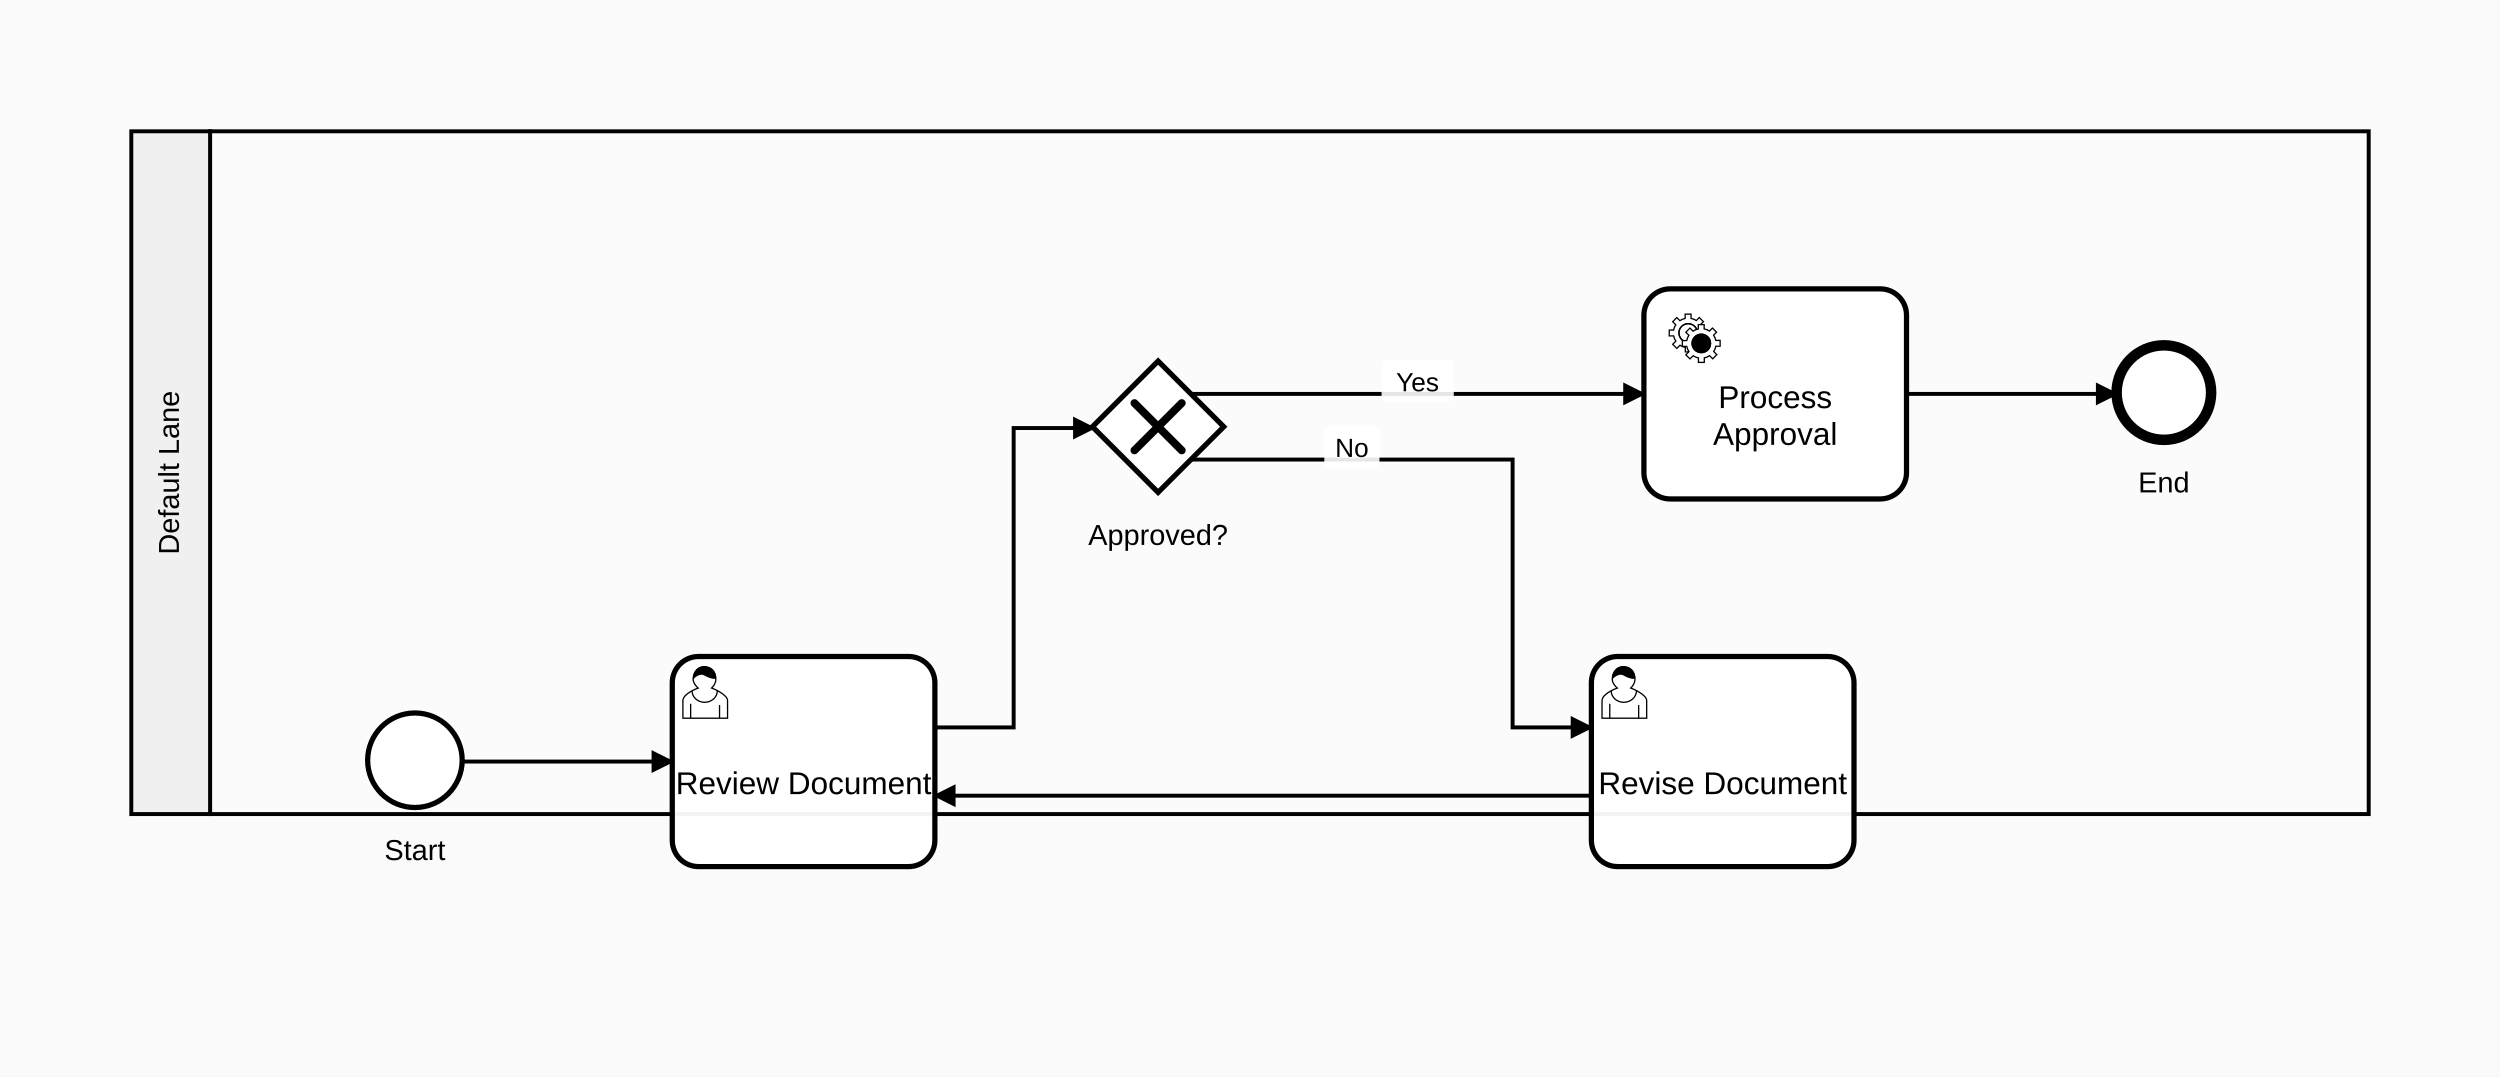
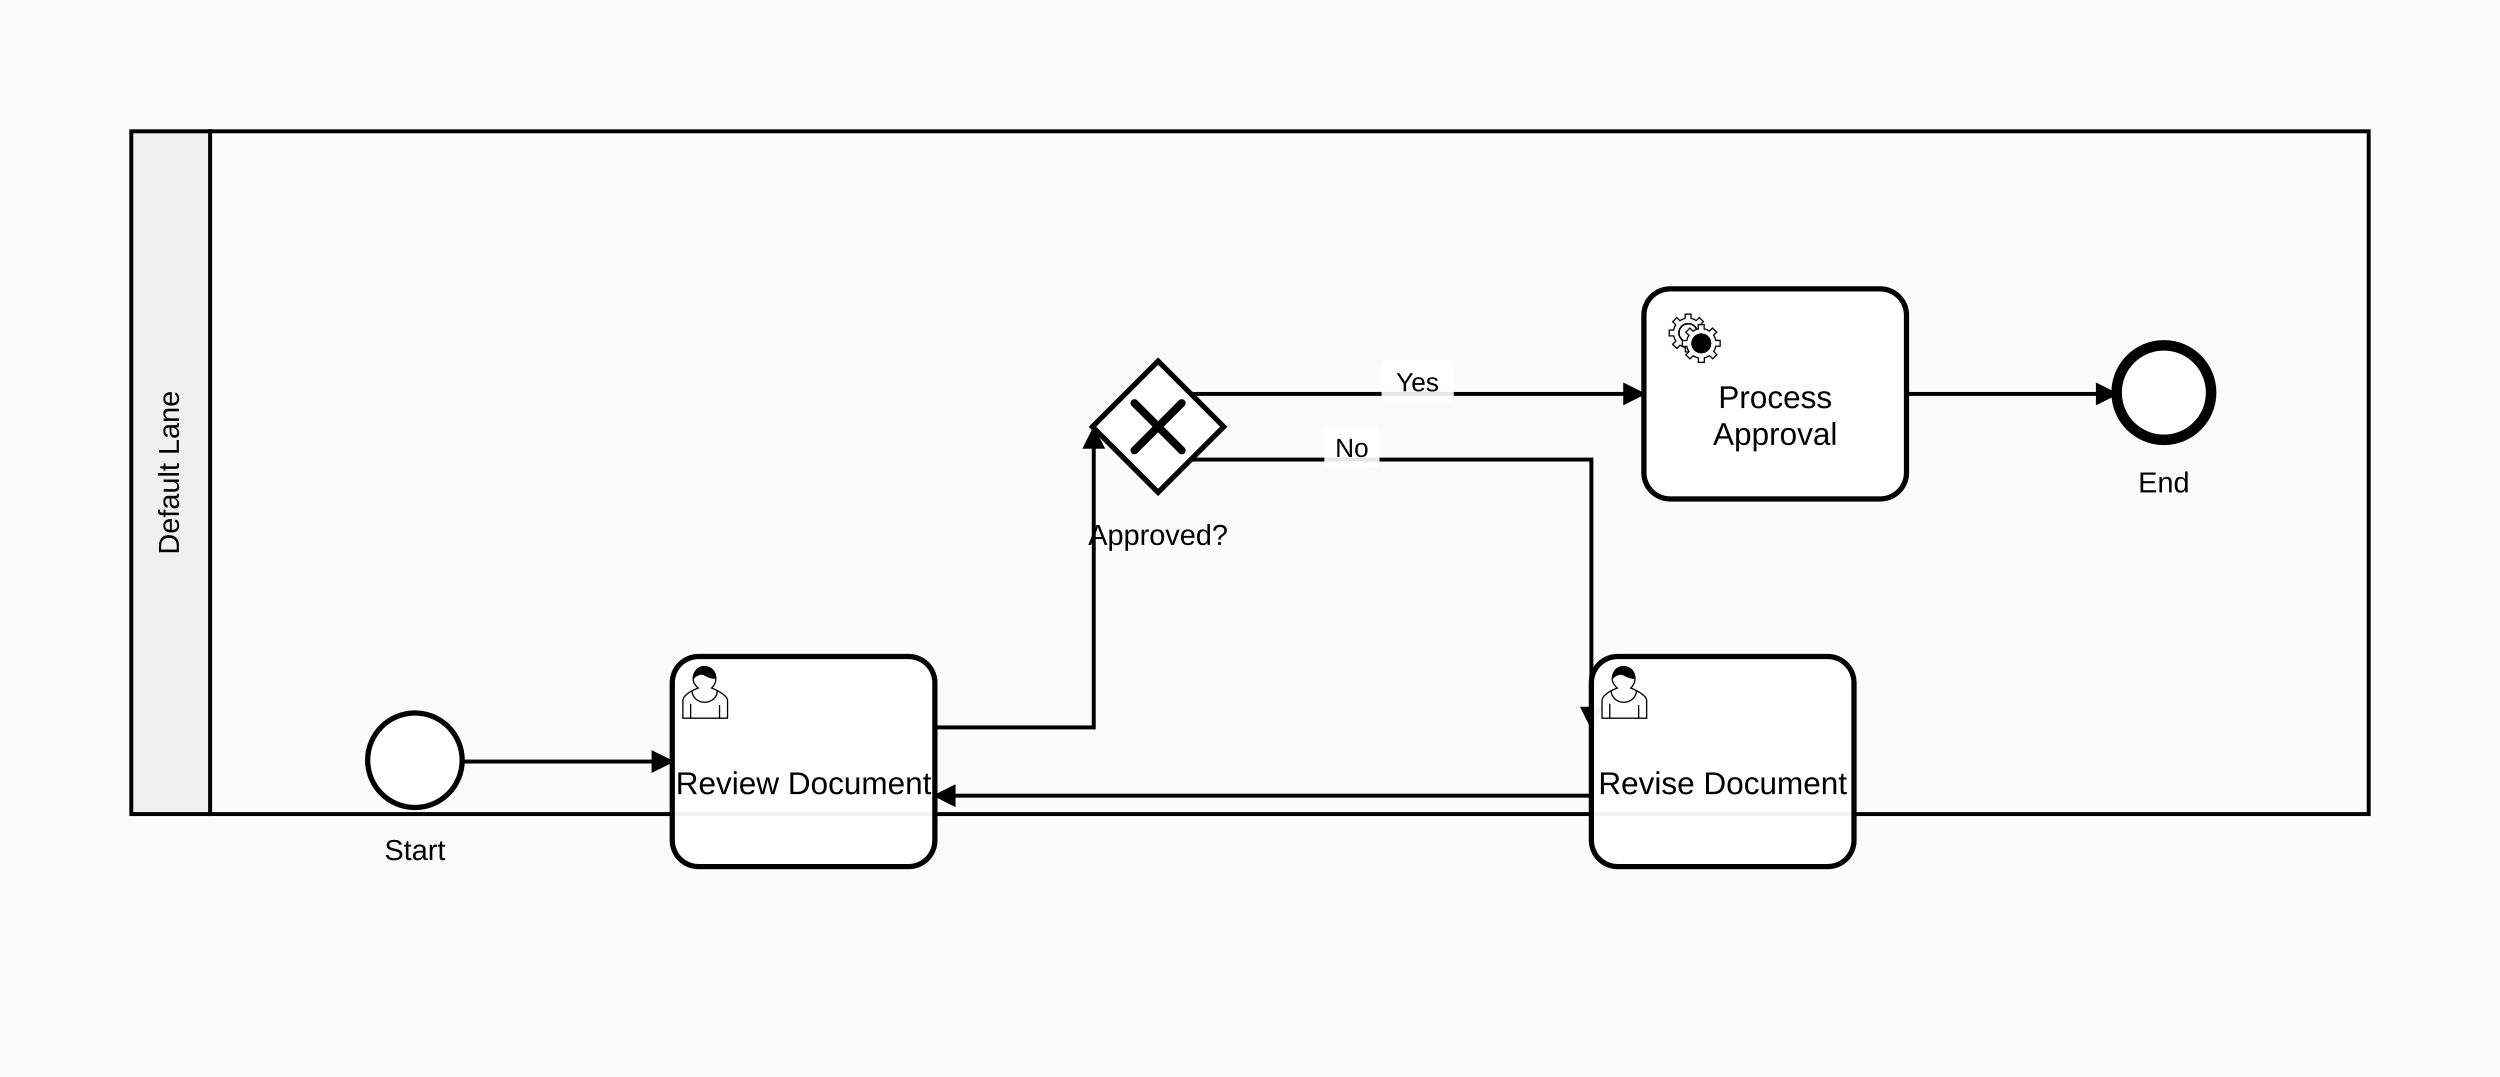
<svg xmlns="http://www.w3.org/2000/svg" width="952" height="410" viewBox="0 0 952 410" font-family="Arial, sans-serif">
  <defs>
    <marker id="seq-end" viewBox="0 0 20 20" refX="11" refY="10" markerWidth="10" markerHeight="10" orient="auto">
      <path d="M 1 5 L 11 10 L 1 15 Z" fill="#000000" stroke="#000000" stroke-width="1" />
    </marker>
    <marker id="seq-default-src" viewBox="0 0 20 20" refX="6" refY="10" markerWidth="10" markerHeight="10" orient="auto">
      <path d="M 6 3 L 10 17" stroke="#000000" stroke-width="1.5" />
    </marker>
    <marker id="seq-conditional-src" viewBox="0 0 20 20" refX="1" refY="10" markerWidth="12" markerHeight="12" orient="auto">
      <path d="M 1 10 L 8 6 L 15 10 L 8 14 Z" fill="#ffffff" stroke="#000000" stroke-width="1" />
    </marker>
    <marker id="msg-start" viewBox="0 0 20 20" refX="6" refY="6" markerWidth="20" markerHeight="20" orient="auto">
      <circle cx="6" cy="6" r="3.5" fill="#ffffff" stroke="#000000" stroke-width="1" />
    </marker>
    <marker id="msg-end" viewBox="0 0 20 20" refX="8.5" refY="5" markerWidth="20" markerHeight="20" orient="auto">
      <path d="m 1 5 l 0 -3 l 7 3 l -7 3 z" fill="#ffffff" stroke="#000000" stroke-width="1" stroke-linecap="butt" />
    </marker>
    <marker id="assoc-end" viewBox="0 0 20 20" refX="11" refY="10" markerWidth="10" markerHeight="10" orient="auto">
      <path d="M 1 5 L 11 10 L 1 15" fill="none" stroke="#000000" stroke-width="1.5" />
    </marker>
  </defs>
  <rect width="952" height="410" fill="#fafafa" />
  <rect x="80" y="50" width="822" height="260" fill="#ffffff" fill-opacity="0.25" stroke="#000000" stroke-width="1.5" />
  <rect x="50" y="50" width="30" height="260" fill="#f0f0f0" stroke="#000000" stroke-width="1.5" />
  <text x="65" y="180" text-anchor="middle" dominant-baseline="middle" font-size="11" fill="#000000" transform="rotate(-90,65,180)">Default Lane</text>
  <path d="M 176 290 L 256 290" stroke="#000000" stroke-width="1.5" fill="none" marker-end="url(#seq-end)" />
-   <path d="M 356 277 L 386 277 L 386 163 L 416.5 163" stroke="#000000" stroke-width="1.5" fill="none" marker-end="url(#seq-end)" />
+   <path d="M 356 277 L 416.5 277 L 416.5 163" stroke="#000000" stroke-width="1.5" fill="none" marker-end="url(#seq-end)" />
  <path d="M 453.5 150 L 626 150" stroke="#000000" stroke-width="1.5" fill="none" marker-end="url(#seq-end)" />
  <rect x="526.1" y="137" width="27.5" height="16" rx="2" fill="white" fill-opacity="0.9" />
  <text x="539.8" y="149" text-anchor="middle" font-size="10" fill="#000000">Yes</text>
-   <path d="M 453.5 175 L 576 175 L 576 277 L 606 277" stroke="#000000" stroke-width="1.5" fill="none" marker-end="url(#seq-end)" />
+   <path d="M 453.5 175 L 606 175 L 606 277" stroke="#000000" stroke-width="1.5" fill="none" marker-end="url(#seq-end)" />
  <rect x="504.3" y="162" width="21" height="16" rx="2" fill="white" fill-opacity="0.9" />
  <text x="514.8" y="174" text-anchor="middle" font-size="10" fill="#000000">No</text>
  <path d="M 606 303 L 356 303" stroke="#000000" stroke-width="1.5" fill="none" marker-end="url(#seq-end)" />
  <path d="M 726 150 L 806 150" stroke="#000000" stroke-width="1.5" fill="none" marker-end="url(#seq-end)" />
  <circle cx="158" cy="289.5" r="18" fill="#ffffff" fill-opacity="0.95" stroke="#000000" stroke-width="2" />
  <text x="158" y="327.5" text-anchor="middle" font-size="11" fill="#000000">Start</text>
  <rect x="256" y="250" width="100" height="80" rx="10" ry="10" fill="#ffffff" fill-opacity="0.95" stroke="#000000" stroke-width="2" />
  <g>
    <path d="m 271,262 c 0.909,-0.845 1.594,-2.049 1.594,-3.385 0,-2.554 -1.805,-4.622 -4.357,-4.622 -2.552,0 -4.288,2.068 -4.288,4.622 0,1.348 0.974,2.562 1.896,3.405 -0.529,0.187 -5.669,2.097 -5.794,4.756 v 6.718 h 17 v -6.718 c 0,-2.298 -5.528,-4.595 -6.051,-4.776 z m -8,6 l 0,5.5 m 11,0 l 0,-5" fill="#ffffff" stroke="#000000" stroke-width="0.5" />
    <path d="m 273.162,263.009 c 0,2.447 -2.158,4.431 -4.821,4.431 -2.665,0 -4.822,-1.981 -4.822,-4.431" fill="none" stroke="#000000" stroke-width="0.5" />
    <path d="m 264.1,258.2 c 0,0 2.251,-2.358 4.274,-1.177 2.024,1.181 4.221,1.537 4.124,0.965 -0.098,-0.57 -0.117,-3.791 -4.191,-4.136 -3.575,0.001 -4.208,3.367 -4.207,4.348 z" fill="#000000" stroke="#000000" stroke-width="0.5" />
  </g>
  <text x="306" y="299" text-anchor="middle" dominant-baseline="middle" font-size="12" fill="#000000">Review Document</text>
  <polygon points="441,137.5 466,162.5 441,187.5 416,162.5" fill="#ffffff" fill-opacity="0.95" stroke="#000000" stroke-width="2" />
  <line x1="432" y1="153.5" x2="450" y2="171.5" stroke="#000000" stroke-width="3" stroke-linecap="round" />
  <line x1="450" y1="153.5" x2="432" y2="171.5" stroke="#000000" stroke-width="3" stroke-linecap="round" />
  <text x="441" y="207.5" text-anchor="middle" font-size="11" fill="#000000">Approved?</text>
  <rect x="626" y="110" width="100" height="80" rx="10" ry="10" fill="#ffffff" fill-opacity="0.95" stroke="#000000" stroke-width="2" />
  <g>
    <path d="m 644,134 v -1.713 c 0.352,-0.071 0.704,-0.178 1.048,-0.321 0.344,-0.145 0.666,-0.321 0.966,-0.521 l 1.194,1.18 1.567,-1.577 -1.195,-1.18 c 0.403,-0.614 0.683,-1.299 0.825,-2.018 l 1.622,-0.01 v -2.22 l -1.637,0.01 c -0.073,-0.352 -0.178,-0.7 -0.324,-1.044 -0.145,-0.344 -0.321,-0.664 -0.523,-0.962 l 1.131,-1.136 -1.583,-1.563 -1.13,1.136 c -0.614,-0.401 -1.303,-0.681 -2.023,-0.822 l 0.009,-1.619 h -2.241 l 0.004,1.631 c -0.354,0.074 -0.705,0.18 -1.05,0.324 -0.344,0.144 -0.665,0.321 -0.964,0.52 l -1.17,-1.158 -1.567,1.579 1.168,1.157 c -0.403,0.613 -0.683,1.298 -0.825,2.017 l -1.659,0.003 v 2.222 l 1.672,-0.006 c 0.073,0.351 0.18,0.702 0.324,1.045 0.145,0.344 0.321,0.664 0.523,0.961 l -1.199,1.197 1.584,1.56 1.196,-1.193 c 0.614,0.403 1.303,0.682 2.023,0.823 l 0.001,1.699 h 2.227 z m 0.221,-3.996 c -1.789,0.75 -3.858,-0.093 -4.61,-1.874 -0.752,-1.783 0.091,-3.846 1.88,-4.596 1.788,-0.749 3.857,0.093 4.609,1.874 0.752,1.782 -0.091,3.846 -1.879,4.596 z" fill="#ffffff" stroke="#000000" stroke-width="0.5" />
    <path d="m 644.221,130.004 c -1.789,0.75 -3.858,-0.093 -4.61,-1.874 -0.752,-1.783 0.091,-3.846 1.88,-4.596 1.788,-0.749 3.857,0.093 4.609,1.874 0.752,1.782 -0.091,3.846 -1.879,4.596 z" fill="none" stroke="#000000" stroke-width="0.5" />
    <path d="m 649,138 v -1.713 c 0.352,-0.071 0.704,-0.178 1.048,-0.321 0.344,-0.145 0.666,-0.321 0.966,-0.521 l 1.194,1.18 1.567,-1.577 -1.195,-1.18 c 0.403,-0.614 0.683,-1.299 0.825,-2.018 l 1.622,-0.01 v -2.22 l -1.637,0.01 c -0.073,-0.352 -0.178,-0.7 -0.324,-1.044 -0.145,-0.344 -0.321,-0.664 -0.523,-0.962 l 1.131,-1.136 -1.583,-1.563 -1.13,1.136 c -0.614,-0.401 -1.303,-0.681 -2.023,-0.822 l 0.009,-1.619 h -2.241 l 0.004,1.631 c -0.354,0.074 -0.705,0.18 -1.05,0.324 -0.344,0.144 -0.665,0.321 -0.964,0.52 l -1.17,-1.158 -1.567,1.579 1.168,1.157 c -0.403,0.613 -0.683,1.298 -0.825,2.017 l -1.659,0.003 v 2.222 l 1.672,-0.006 c 0.073,0.351 0.18,0.702 0.324,1.045 0.145,0.344 0.321,0.664 0.523,0.961 l -1.199,1.197 1.584,1.56 1.196,-1.193 c 0.614,0.403 1.303,0.682 2.023,0.823 l 0.001,1.699 h 2.227 z m 0.221,-3.996 c -1.789,0.75 -3.858,-0.093 -4.61,-1.874 -0.752,-1.783 0.091,-3.846 1.88,-4.596 1.788,-0.749 3.857,0.093 4.609,1.874 0.752,1.782 -0.091,3.846 -1.879,4.596 z" fill="#ffffff" stroke="#000000" stroke-width="0.5" />
    <path d="m 649.221,134.004 c -1.789,0.75 -3.858,-0.093 -4.61,-1.874 -0.752,-1.783 0.091,-3.846 1.88,-4.596 1.788,-0.749 3.857,0.093 4.609,1.874 0.752,1.782 -0.091,3.846 -1.879,4.596 z" fill="#000000" stroke="#000000" stroke-width="0.5" />
  </g>
  <text x="676" y="152" text-anchor="middle" dominant-baseline="middle" font-size="12" fill="#000000">Process</text>
  <text x="676" y="166" text-anchor="middle" dominant-baseline="middle" font-size="12" fill="#000000">Approval</text>
  <rect x="606" y="250" width="100" height="80" rx="10" ry="10" fill="#ffffff" fill-opacity="0.95" stroke="#000000" stroke-width="2" />
  <g>
    <path d="m 621,262 c 0.909,-0.845 1.594,-2.049 1.594,-3.385 0,-2.554 -1.805,-4.622 -4.357,-4.622 -2.552,0 -4.288,2.068 -4.288,4.622 0,1.348 0.974,2.562 1.896,3.405 -0.529,0.187 -5.669,2.097 -5.794,4.756 v 6.718 h 17 v -6.718 c 0,-2.298 -5.528,-4.595 -6.051,-4.776 z m -8,6 l 0,5.5 m 11,0 l 0,-5" fill="#ffffff" stroke="#000000" stroke-width="0.5" />
    <path d="m 623.162,263.009 c 0,2.447 -2.158,4.431 -4.821,4.431 -2.665,0 -4.822,-1.981 -4.822,-4.431" fill="none" stroke="#000000" stroke-width="0.5" />
    <path d="m 614.1,258.2 c 0,0 2.251,-2.358 4.274,-1.177 2.024,1.181 4.221,1.537 4.124,0.965 -0.098,-0.57 -0.117,-3.791 -4.191,-4.136 -3.575,0.001 -4.208,3.367 -4.207,4.348 z" fill="#000000" stroke="#000000" stroke-width="0.5" />
  </g>
  <text x="656" y="299" text-anchor="middle" dominant-baseline="middle" font-size="12" fill="#000000">Revise Document</text>
  <circle cx="824" cy="149.5" r="18" fill="#ffffff" fill-opacity="0.95" stroke="#000000" stroke-width="4" />
  <text x="824" y="187.5" text-anchor="middle" font-size="11" fill="#000000">End</text>
</svg>
